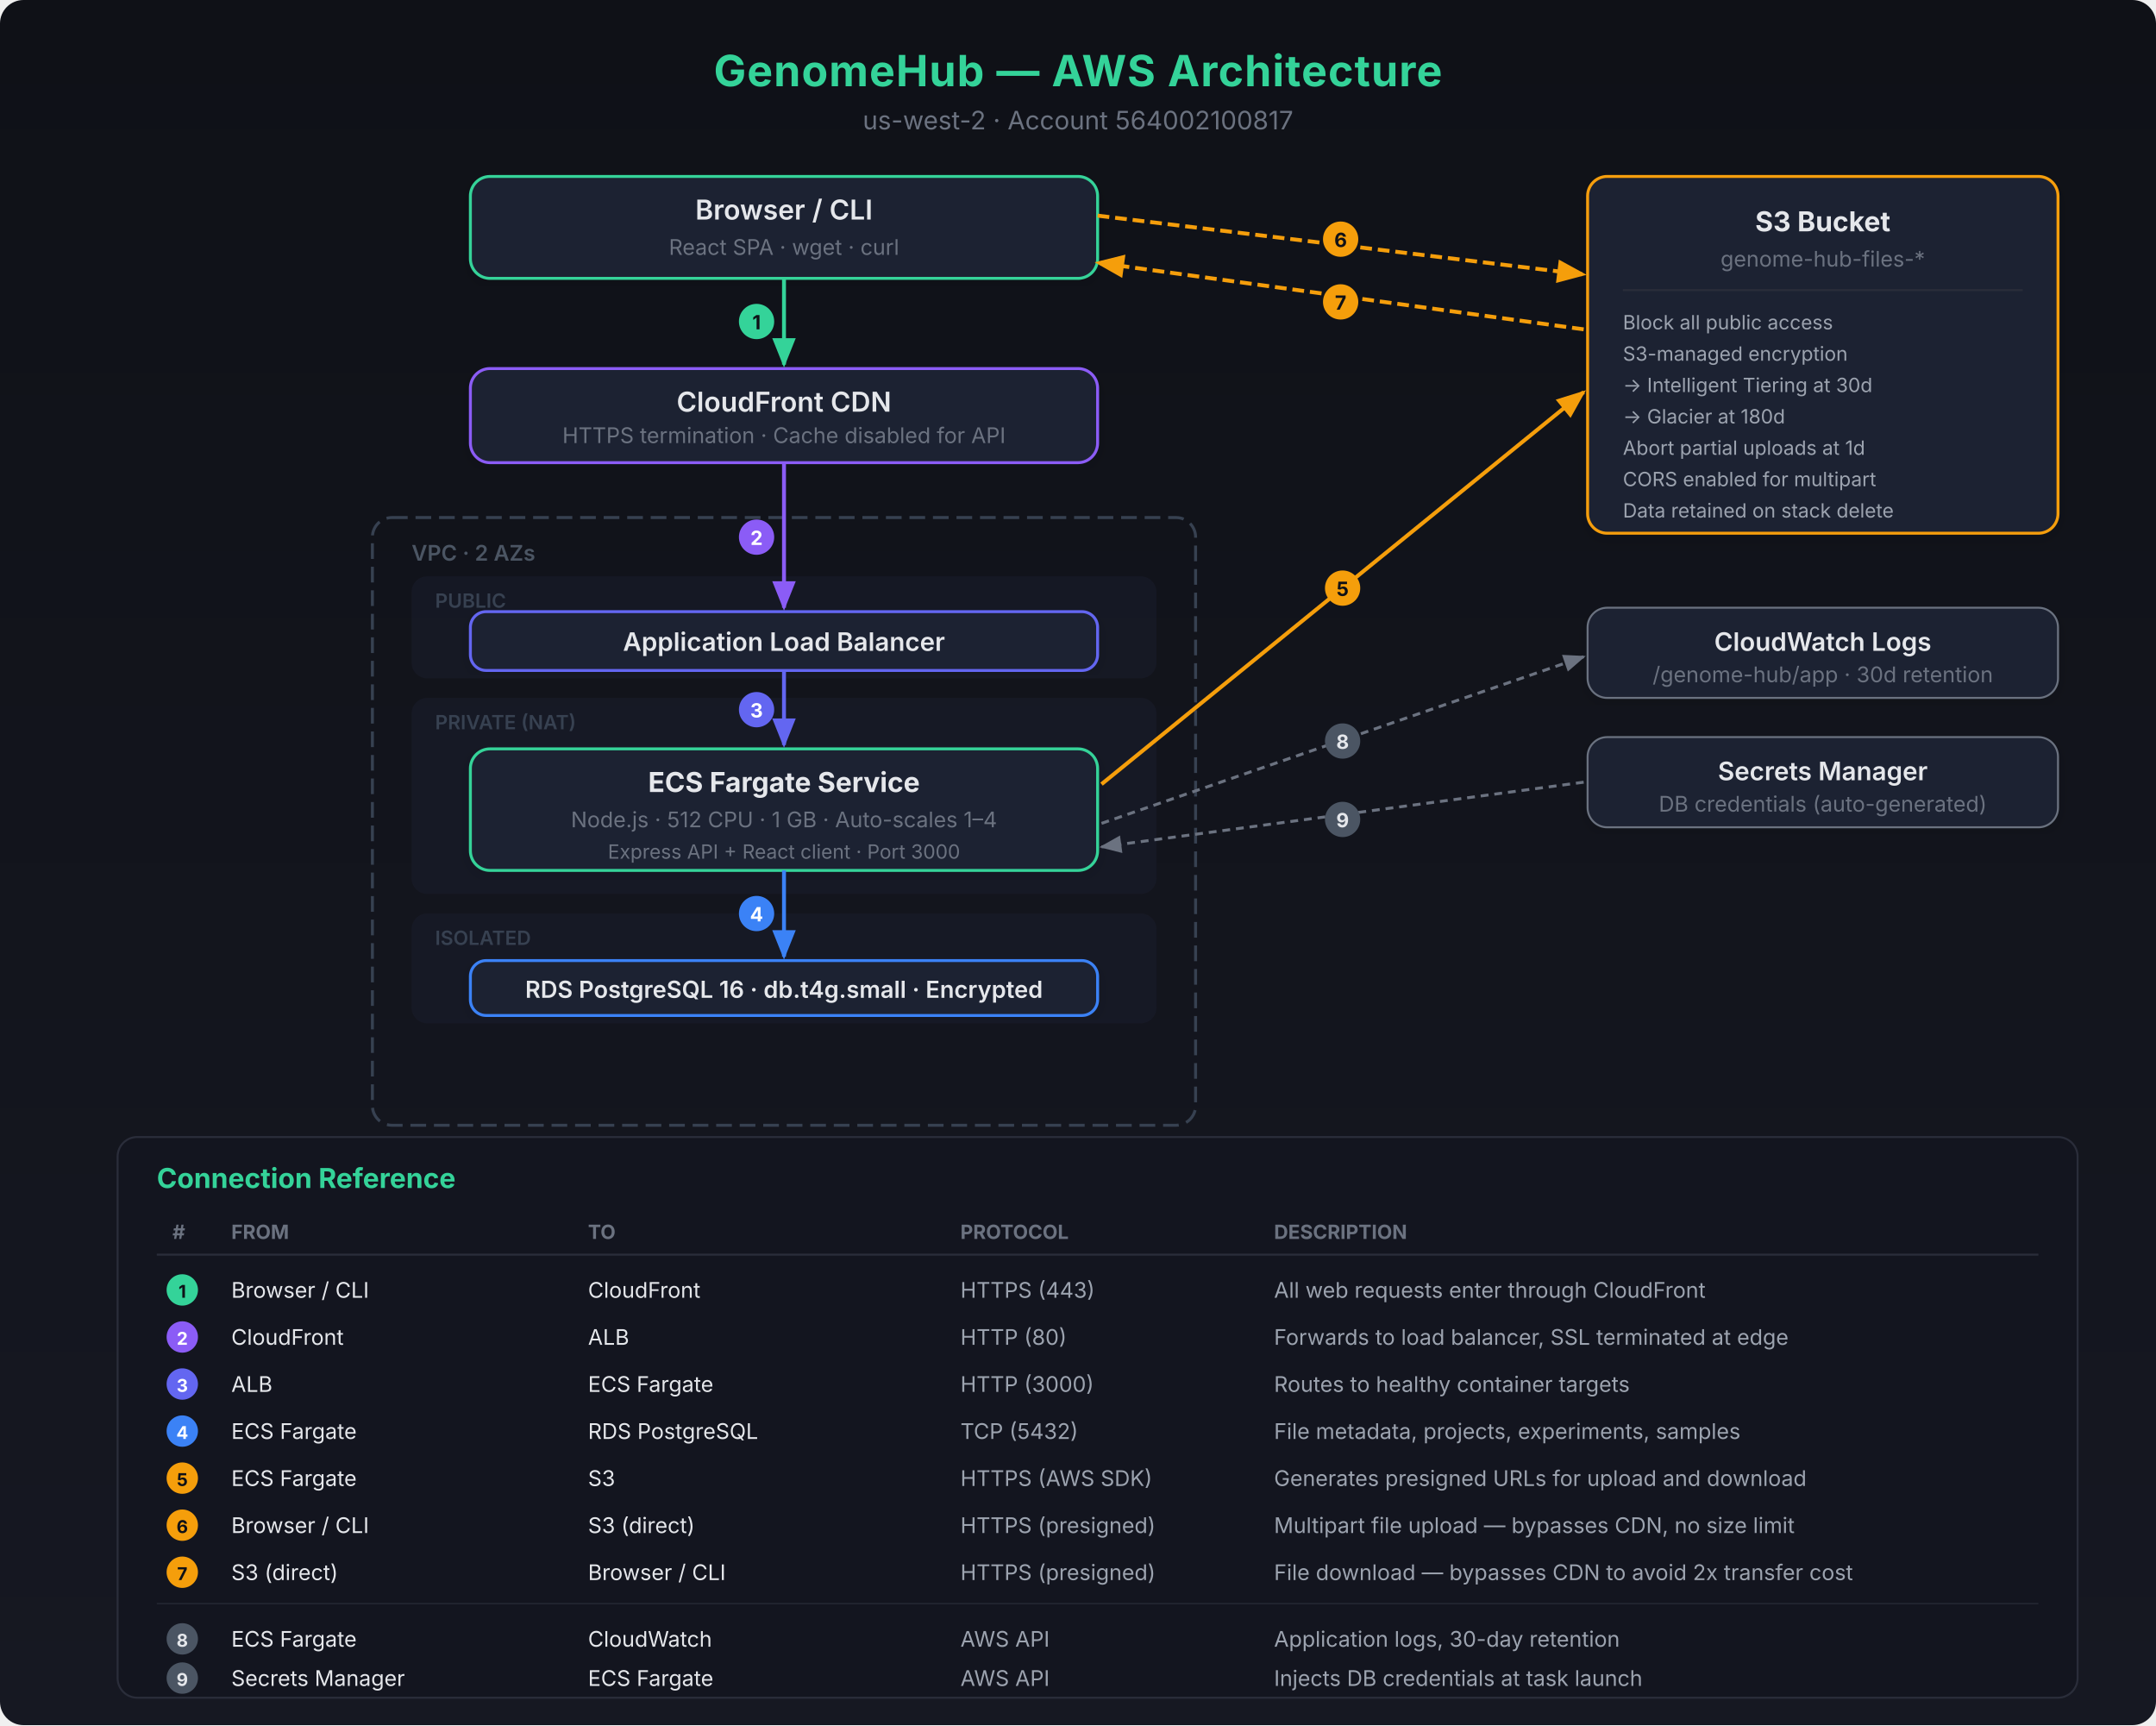
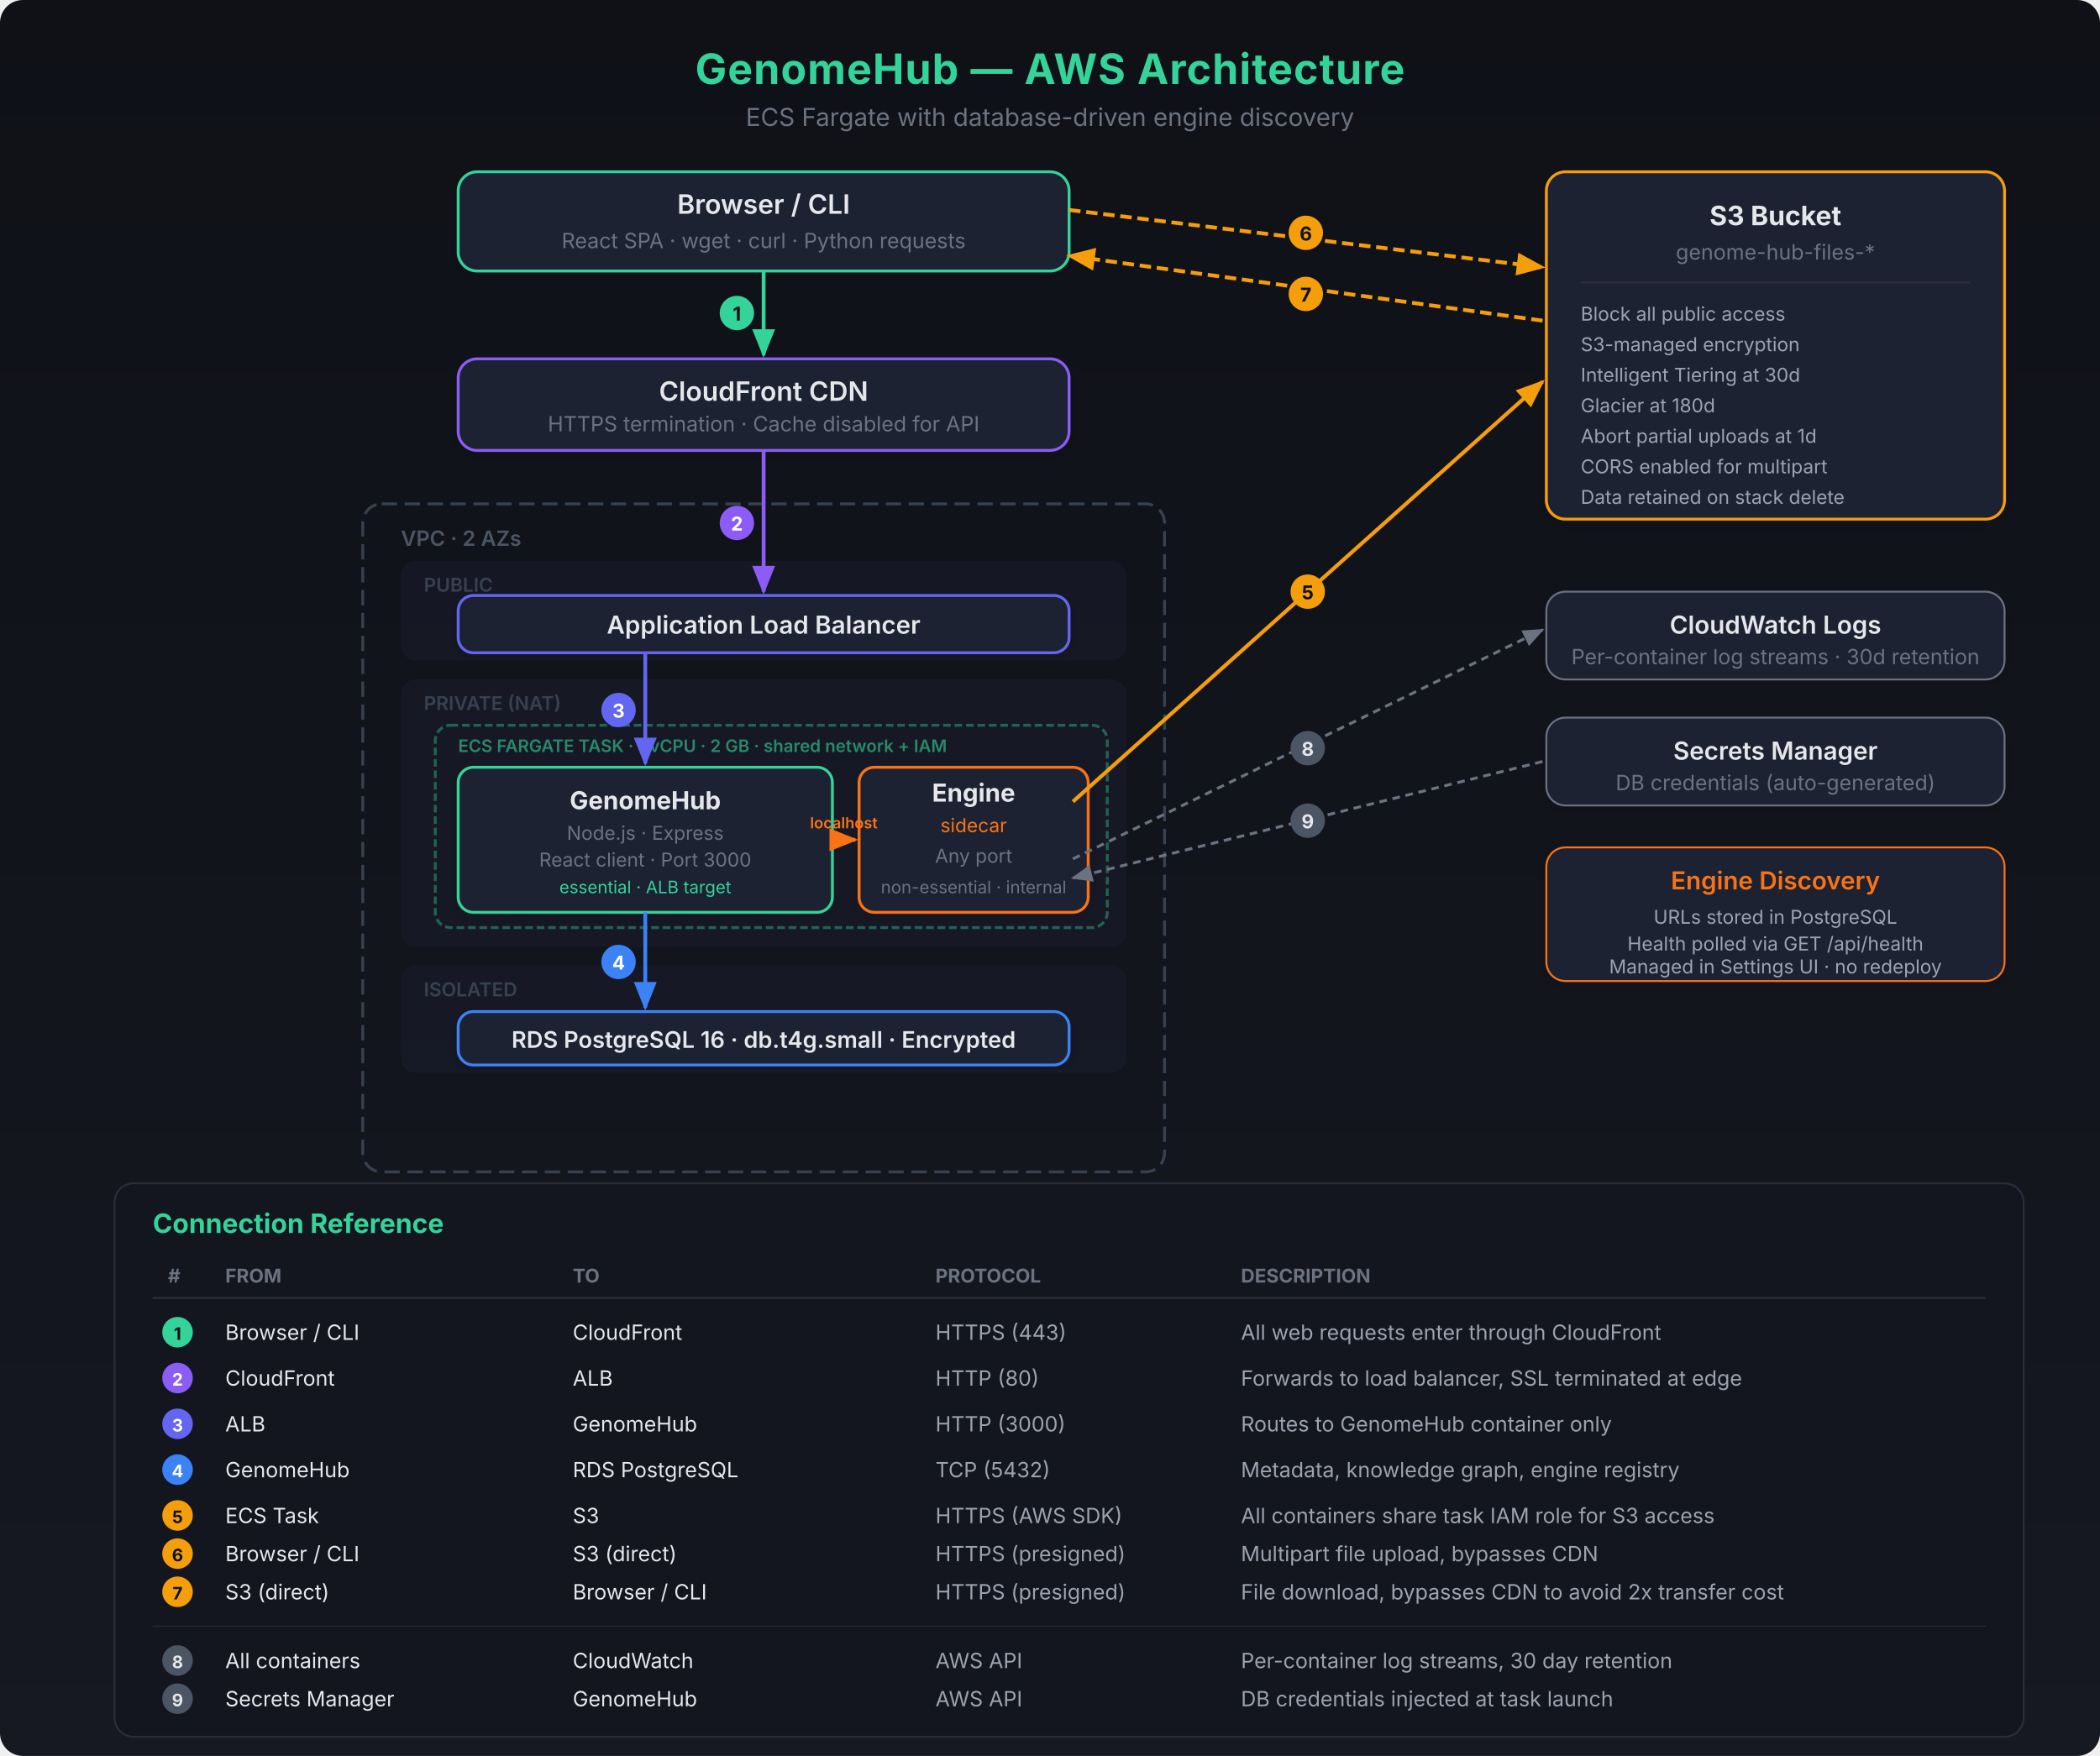
- <svg xmlns="http://www.w3.org/2000/svg" viewBox="0 0 1100 880" font-family="Inter, -apple-system, system-ui, sans-serif">
+ <svg xmlns="http://www.w3.org/2000/svg" viewBox="0 0 1100 920" font-family="Inter, -apple-system, system-ui, sans-serif">
  <defs>
    <filter id="shadow" x="-4%" y="-4%" width="108%" height="112%">
      <feDropShadow dx="0" dy="2" stdDeviation="4" flood-opacity="0.12" />
    </filter>
    <linearGradient id="bgGrad" x1="0" y1="0" x2="0" y2="1">
      <stop offset="0%" stop-color="#0f1117" />
      <stop offset="100%" stop-color="#161822" />
    </linearGradient>
    <marker id="arrowGreen" viewBox="0 0 10 8" refX="9" refY="4" markerWidth="8" markerHeight="6" orient="auto-start-reverse">
      <path d="M 0 0 L 10 4 L 0 8 z" fill="#34d399" />
    </marker>
    <marker id="arrowPurple" viewBox="0 0 10 8" refX="9" refY="4" markerWidth="8" markerHeight="6" orient="auto-start-reverse">
      <path d="M 0 0 L 10 4 L 0 8 z" fill="#8b5cf6" />
    </marker>
    <marker id="arrowIndigo" viewBox="0 0 10 8" refX="9" refY="4" markerWidth="8" markerHeight="6" orient="auto-start-reverse">
      <path d="M 0 0 L 10 4 L 0 8 z" fill="#6366f1" />
    </marker>
    <marker id="arrowBlue" viewBox="0 0 10 8" refX="9" refY="4" markerWidth="8" markerHeight="6" orient="auto-start-reverse">
      <path d="M 0 0 L 10 4 L 0 8 z" fill="#3b82f6" />
    </marker>
    <marker id="arrowYellow" viewBox="0 0 10 8" refX="9" refY="4" markerWidth="8" markerHeight="6" orient="auto-start-reverse">
      <path d="M 0 0 L 10 4 L 0 8 z" fill="#f59e0b" />
    </marker>
    <marker id="arrowGray" viewBox="0 0 10 8" refX="9" refY="4" markerWidth="8" markerHeight="6" orient="auto-start-reverse">
      <path d="M 0 0 L 10 4 L 0 8 z" fill="#6b7280" />
    </marker>
+     <marker id="arrowOrange" viewBox="0 0 10 8" refX="9" refY="4" markerWidth="8" markerHeight="6" orient="auto-start-reverse">
+       <path d="M 0 0 L 10 4 L 0 8 z" fill="#f97316" />
+     </marker>
  </defs>
-   <rect width="1100" height="880" fill="url(#bgGrad)" rx="12" />
+   <rect width="1100" height="920" fill="url(#bgGrad)" rx="12" />
  <text x="550" y="44" text-anchor="middle" fill="#34d399" font-size="22" font-weight="700" letter-spacing="0.5">GenomeHub — AWS Architecture</text>
-   <text x="550" y="66" text-anchor="middle" fill="#6b7280" font-size="13">us-west-2 · Account 564002100817</text>
+   <text x="550" y="66" text-anchor="middle" fill="#6b7280" font-size="13">ECS Fargate with database-driven engine discovery</text>
  <rect x="240" y="90" width="320" height="52" rx="10" fill="#1e2130" stroke="#34d399" stroke-width="1.5" filter="url(#shadow)" />
  <text x="400" y="112" text-anchor="middle" fill="#e5e7eb" font-size="14" font-weight="600">Browser / CLI</text>
-   <text x="400" y="130" text-anchor="middle" fill="#6b7280" font-size="11">React SPA · wget · curl</text>
+   <text x="400" y="130" text-anchor="middle" fill="#6b7280" font-size="11">React SPA · wget · curl · Python requests</text>
  <rect x="240" y="188" width="320" height="48" rx="10" fill="#1e2130" stroke="#8b5cf6" stroke-width="1.5" filter="url(#shadow)" />
  <text x="400" y="210" text-anchor="middle" fill="#e5e7eb" font-size="14" font-weight="600">CloudFront CDN</text>
  <text x="400" y="226" text-anchor="middle" fill="#6b7280" font-size="11">HTTPS termination · Cache disabled for API</text>
-   <rect x="190" y="264" width="420" height="310" rx="10" fill="none" stroke="#374151" stroke-width="1.5" stroke-dasharray="8 4" />
+   <rect x="190" y="264" width="420" height="350" rx="10" fill="none" stroke="#374151" stroke-width="1.5" stroke-dasharray="8 4" />
  <text x="210" y="286" fill="#4b5563" font-size="11" font-weight="600">VPC · 2 AZs</text>
  <rect x="210" y="294" width="380" height="52" rx="8" fill="#1a1d2e" opacity="0.5" />
  <text x="222" y="310" fill="#374151" font-size="10" font-weight="600">PUBLIC</text>
  <rect x="240" y="312" width="320" height="30" rx="8" fill="#1e2130" stroke="#6366f1" stroke-width="1.5" filter="url(#shadow)" />
  <text x="400" y="332" text-anchor="middle" fill="#e5e7eb" font-size="13" font-weight="600">Application Load Balancer</text>
-   <rect x="210" y="356" width="380" height="100" rx="8" fill="#1a1d2e" opacity="0.5" />
+   <rect x="210" y="356" width="380" height="140" rx="8" fill="#1a1d2e" opacity="0.5" />
  <text x="222" y="372" fill="#374151" font-size="10" font-weight="600">PRIVATE (NAT)</text>
-   <rect x="240" y="382" width="320" height="62" rx="10" fill="#1e2130" stroke="#34d399" stroke-width="1.5" filter="url(#shadow)" />
-   <text x="400" y="404" text-anchor="middle" fill="#e5e7eb" font-size="14" font-weight="700">ECS Fargate Service</text>
-   <text x="400" y="422" text-anchor="middle" fill="#6b7280" font-size="11">Node.js · 512 CPU · 1 GB · Auto-scales 1–4</text>
-   <text x="400" y="438" text-anchor="middle" fill="#6b7280" font-size="10">Express API + React client · Port 3000</text>
-   <rect x="210" y="466" width="380" height="56" rx="8" fill="#1a1d2e" opacity="0.5" />
-   <text x="222" y="482" fill="#374151" font-size="10" font-weight="600">ISOLATED</text>
-   <rect x="240" y="490" width="320" height="28" rx="8" fill="#1e2130" stroke="#3b82f6" stroke-width="1.5" filter="url(#shadow)" />
-   <text x="400" y="509" text-anchor="middle" fill="#e5e7eb" font-size="12" font-weight="600">RDS PostgreSQL 16 · db.t4g.small · Encrypted</text>
+   <rect x="228" y="380" width="352" height="106" rx="8" fill="none" stroke="#34d399" stroke-width="1.5" stroke-dasharray="4 2" opacity="0.4" />
+   <text x="240" y="394" fill="#34d399" font-size="9" font-weight="600" opacity="0.6">ECS FARGATE TASK · 1 vCPU · 2 GB · shared network + IAM</text>
+   <rect x="240" y="402" width="196" height="76" rx="8" fill="#1e2130" stroke="#34d399" stroke-width="1.5" filter="url(#shadow)" />
+   <text x="338" y="424" text-anchor="middle" fill="#e5e7eb" font-size="13" font-weight="700">GenomeHub</text>
+   <text x="338" y="440" text-anchor="middle" fill="#6b7280" font-size="10">Node.js · Express</text>
+   <text x="338" y="454" text-anchor="middle" fill="#6b7280" font-size="10">React client · Port 3000</text>
+   <text x="338" y="468" text-anchor="middle" fill="#34d399" font-size="9">essential · ALB target</text>
+   <rect x="450" y="402" width="120" height="76" rx="8" fill="#1e2130" stroke="#f97316" stroke-width="1.5" filter="url(#shadow)" />
+   <text x="510" y="420" text-anchor="middle" fill="#e5e7eb" font-size="13" font-weight="700">Engine</text>
+   <text x="510" y="436" text-anchor="middle" fill="#f97316" font-size="10">sidecar</text>
+   <text x="510" y="452" text-anchor="middle" fill="#6b7280" font-size="10">Any port</text>
+   <text x="510" y="468" text-anchor="middle" fill="#6b7280" font-size="9">non-essential · internal</text>
+   <line x1="436" y1="440" x2="448" y2="440" stroke="#f97316" stroke-width="2" marker-end="url(#arrowOrange)" />
+   <text x="442" y="434" text-anchor="middle" fill="#f97316" font-size="8" font-weight="600">localhost</text>
+   <rect x="210" y="506" width="380" height="56" rx="8" fill="#1a1d2e" opacity="0.5" />
+   <text x="222" y="522" fill="#374151" font-size="10" font-weight="600">ISOLATED</text>
+   <rect x="240" y="530" width="320" height="28" rx="8" fill="#1e2130" stroke="#3b82f6" stroke-width="1.5" filter="url(#shadow)" />
+   <text x="400" y="549" text-anchor="middle" fill="#e5e7eb" font-size="12" font-weight="600">RDS PostgreSQL 16 · db.t4g.small · Encrypted</text>
  <rect x="810" y="90" width="240" height="182" rx="10" fill="#1e2130" stroke="#f59e0b" stroke-width="1.5" filter="url(#shadow)" />
  <text x="930" y="118" text-anchor="middle" fill="#e5e7eb" font-size="14" font-weight="700">S3 Bucket</text>
  <text x="930" y="136" text-anchor="middle" fill="#6b7280" font-size="11">genome-hub-files-*</text>
  <line x1="828" y1="148" x2="1032" y2="148" stroke="#2a2d3a" stroke-width="1" />
  <text x="828" y="168" fill="#9ca3af" font-size="10">Block all public access</text>
  <text x="828" y="184" fill="#9ca3af" font-size="10">S3-managed encryption</text>
-   <text x="828" y="200" fill="#9ca3af" font-size="10">→ Intelligent Tiering at 30d</text>
-   <text x="828" y="216" fill="#9ca3af" font-size="10">→ Glacier at 180d</text>
+   <text x="828" y="200" fill="#9ca3af" font-size="10">Intelligent Tiering at 30d</text>
+   <text x="828" y="216" fill="#9ca3af" font-size="10">Glacier at 180d</text>
  <text x="828" y="232" fill="#9ca3af" font-size="10">Abort partial uploads at 1d</text>
  <text x="828" y="248" fill="#9ca3af" font-size="10">CORS enabled for multipart</text>
  <text x="828" y="264" fill="#9ca3af" font-size="10">Data retained on stack delete</text>
  <rect x="810" y="310" width="240" height="46" rx="10" fill="#1e2130" stroke="#6b7280" stroke-width="1" filter="url(#shadow)" />
  <text x="930" y="332" text-anchor="middle" fill="#e5e7eb" font-size="13" font-weight="600">CloudWatch Logs</text>
-   <text x="930" y="348" text-anchor="middle" fill="#6b7280" font-size="11">/genome-hub/app · 30d retention</text>
+   <text x="930" y="348" text-anchor="middle" fill="#6b7280" font-size="11">Per-container log streams · 30d retention</text>
  <rect x="810" y="376" width="240" height="46" rx="10" fill="#1e2130" stroke="#6b7280" stroke-width="1" filter="url(#shadow)" />
  <text x="930" y="398" text-anchor="middle" fill="#e5e7eb" font-size="13" font-weight="600">Secrets Manager</text>
  <text x="930" y="414" text-anchor="middle" fill="#6b7280" font-size="11">DB credentials (auto-generated)</text>
+   <rect x="810" y="444" width="240" height="70" rx="10" fill="#1e2130" stroke="#f97316" stroke-width="1" filter="url(#shadow)" />
+   <text x="930" y="466" text-anchor="middle" fill="#f97316" font-size="13" font-weight="600">Engine Discovery</text>
+   <text x="930" y="484" text-anchor="middle" fill="#9ca3af" font-size="10">URLs stored in PostgreSQL</text>
+   <text x="930" y="498" text-anchor="middle" fill="#9ca3af" font-size="10">Health polled via GET /api/health</text>
+   <text x="930" y="510" text-anchor="middle" fill="#9ca3af" font-size="10">Managed in Settings UI · no redeploy</text>
  <line x1="400" y1="142" x2="400" y2="186" stroke="#34d399" stroke-width="2" marker-end="url(#arrowGreen)" />
  <circle cx="386" cy="164" r="9" fill="#34d399" />
  <text x="386" y="168" text-anchor="middle" fill="#0f1117" font-size="10" font-weight="700">1</text>
  <line x1="400" y1="236" x2="400" y2="310" stroke="#8b5cf6" stroke-width="2" marker-end="url(#arrowPurple)" />
  <circle cx="386" cy="274" r="9" fill="#8b5cf6" />
  <text x="386" y="278" text-anchor="middle" fill="#fff" font-size="10" font-weight="700">2</text>
-   <line x1="400" y1="342" x2="400" y2="380" stroke="#6366f1" stroke-width="2" marker-end="url(#arrowIndigo)" />
-   <circle cx="386" cy="362" r="9" fill="#6366f1" />
-   <text x="386" y="366" text-anchor="middle" fill="#fff" font-size="10" font-weight="700">3</text>
-   <line x1="400" y1="444" x2="400" y2="488" stroke="#3b82f6" stroke-width="2" marker-end="url(#arrowBlue)" />
-   <circle cx="386" cy="466" r="9" fill="#3b82f6" />
-   <text x="386" y="470" text-anchor="middle" fill="#fff" font-size="10" font-weight="700">4</text>
-   <path d="M 562 400 L 808 200" fill="none" stroke="#f59e0b" stroke-width="2" marker-end="url(#arrowYellow)" />
-   <circle cx="685" cy="300" r="9" fill="#f59e0b" />
-   <text x="685" y="304" text-anchor="middle" fill="#0f1117" font-size="10" font-weight="700">5</text>
+   <line x1="338" y1="342" x2="338" y2="400" stroke="#6366f1" stroke-width="2" marker-end="url(#arrowIndigo)" />
+   <circle cx="324" cy="372" r="9" fill="#6366f1" />
+   <text x="324" y="376" text-anchor="middle" fill="#fff" font-size="10" font-weight="700">3</text>
+   <line x1="338" y1="478" x2="338" y2="528" stroke="#3b82f6" stroke-width="2" marker-end="url(#arrowBlue)" />
+   <circle cx="324" cy="504" r="9" fill="#3b82f6" />
+   <text x="324" y="508" text-anchor="middle" fill="#fff" font-size="10" font-weight="700">4</text>
+   <path d="M 562 420 L 808 200" fill="none" stroke="#f59e0b" stroke-width="2" marker-end="url(#arrowYellow)" />
+   <circle cx="685" cy="310" r="9" fill="#f59e0b" />
+   <text x="685" y="314" text-anchor="middle" fill="#0f1117" font-size="10" font-weight="700">5</text>
  <path d="M 560 110 L 808 140" fill="none" stroke="#f59e0b" stroke-width="2" stroke-dasharray="6 3" marker-end="url(#arrowYellow)" />
  <circle cx="684" cy="122" r="9" fill="#f59e0b" />
  <text x="684" y="126" text-anchor="middle" fill="#0f1117" font-size="10" font-weight="700">6</text>
  <path d="M 808 168 L 560 134" fill="none" stroke="#f59e0b" stroke-width="2" stroke-dasharray="6 3" marker-end="url(#arrowYellow)" />
  <circle cx="684" cy="154" r="9" fill="#f59e0b" />
  <text x="684" y="158" text-anchor="middle" fill="#0f1117" font-size="10" font-weight="700">7</text>
-   <path d="M 562 420 L 808 335" fill="none" stroke="#6b7280" stroke-width="1.5" stroke-dasharray="4 3" marker-end="url(#arrowGray)" />
-   <circle cx="685" cy="378" r="9" fill="#4b5563" />
-   <text x="685" y="382" text-anchor="middle" fill="#e5e7eb" font-size="10" font-weight="700">8</text>
-   <path d="M 808 399 L 562 432" fill="none" stroke="#6b7280" stroke-width="1.5" stroke-dasharray="4 3" marker-end="url(#arrowGray)" />
-   <circle cx="685" cy="418" r="9" fill="#4b5563" />
-   <text x="685" y="422" text-anchor="middle" fill="#e5e7eb" font-size="10" font-weight="700">9</text>
-   <rect x="60" y="580" width="1000" height="286" rx="10" fill="#13151f" stroke="#2a2d3a" stroke-width="1" />
-   <text x="80" y="606" fill="#34d399" font-size="14" font-weight="700">Connection Reference</text>
-   <text x="88" y="632" fill="#6b7280" font-size="10" font-weight="700">#</text>
-   <text x="118" y="632" fill="#6b7280" font-size="10" font-weight="700">FROM</text>
-   <text x="300" y="632" fill="#6b7280" font-size="10" font-weight="700">TO</text>
-   <text x="490" y="632" fill="#6b7280" font-size="10" font-weight="700">PROTOCOL</text>
-   <text x="650" y="632" fill="#6b7280" font-size="10" font-weight="700">DESCRIPTION</text>
-   <line x1="80" y1="640" x2="1040" y2="640" stroke="#2a2d3a" stroke-width="1" />
-   <circle cx="93" cy="658" r="8" fill="#34d399" />
-   <text x="93" y="662" text-anchor="middle" fill="#0f1117" font-size="9" font-weight="700">1</text>
-   <text x="118" y="662" fill="#e5e7eb" font-size="11">Browser / CLI</text>
-   <text x="300" y="662" fill="#e5e7eb" font-size="11">CloudFront</text>
-   <text x="490" y="662" fill="#9ca3af" font-size="11">HTTPS (443)</text>
-   <text x="650" y="662" fill="#9ca3af" font-size="11">All web requests enter through CloudFront</text>
-   <circle cx="93" cy="682" r="8" fill="#8b5cf6" />
-   <text x="93" y="686" text-anchor="middle" fill="#fff" font-size="9" font-weight="700">2</text>
-   <text x="118" y="686" fill="#e5e7eb" font-size="11">CloudFront</text>
-   <text x="300" y="686" fill="#e5e7eb" font-size="11">ALB</text>
-   <text x="490" y="686" fill="#9ca3af" font-size="11">HTTP (80)</text>
-   <text x="650" y="686" fill="#9ca3af" font-size="11">Forwards to load balancer, SSL terminated at edge</text>
-   <circle cx="93" cy="706" r="8" fill="#6366f1" />
-   <text x="93" y="710" text-anchor="middle" fill="#fff" font-size="9" font-weight="700">3</text>
-   <text x="118" y="710" fill="#e5e7eb" font-size="11">ALB</text>
-   <text x="300" y="710" fill="#e5e7eb" font-size="11">ECS Fargate</text>
-   <text x="490" y="710" fill="#9ca3af" font-size="11">HTTP (3000)</text>
-   <text x="650" y="710" fill="#9ca3af" font-size="11">Routes to healthy container targets</text>
-   <circle cx="93" cy="730" r="8" fill="#3b82f6" />
-   <text x="93" y="734" text-anchor="middle" fill="#fff" font-size="9" font-weight="700">4</text>
-   <text x="118" y="734" fill="#e5e7eb" font-size="11">ECS Fargate</text>
-   <text x="300" y="734" fill="#e5e7eb" font-size="11">RDS PostgreSQL</text>
-   <text x="490" y="734" fill="#9ca3af" font-size="11">TCP (5432)</text>
-   <text x="650" y="734" fill="#9ca3af" font-size="11">File metadata, projects, experiments, samples</text>
-   <circle cx="93" cy="754" r="8" fill="#f59e0b" />
-   <text x="93" y="758" text-anchor="middle" fill="#0f1117" font-size="9" font-weight="700">5</text>
-   <text x="118" y="758" fill="#e5e7eb" font-size="11">ECS Fargate</text>
-   <text x="300" y="758" fill="#e5e7eb" font-size="11">S3</text>
-   <text x="490" y="758" fill="#9ca3af" font-size="11">HTTPS (AWS SDK)</text>
-   <text x="650" y="758" fill="#9ca3af" font-size="11">Generates presigned URLs for upload and download</text>
-   <circle cx="93" cy="778" r="8" fill="#f59e0b" />
-   <text x="93" y="782" text-anchor="middle" fill="#0f1117" font-size="9" font-weight="700">6</text>
-   <text x="118" y="782" fill="#e5e7eb" font-size="11">Browser / CLI</text>
-   <text x="300" y="782" fill="#e5e7eb" font-size="11">S3 (direct)</text>
-   <text x="490" y="782" fill="#9ca3af" font-size="11">HTTPS (presigned)</text>
-   <text x="650" y="782" fill="#9ca3af" font-size="11">Multipart file upload — bypasses CDN, no size limit</text>
-   <circle cx="93" cy="802" r="8" fill="#f59e0b" />
-   <text x="93" y="806" text-anchor="middle" fill="#0f1117" font-size="9" font-weight="700">7</text>
-   <text x="118" y="806" fill="#e5e7eb" font-size="11">S3 (direct)</text>
-   <text x="300" y="806" fill="#e5e7eb" font-size="11">Browser / CLI</text>
-   <text x="490" y="806" fill="#9ca3af" font-size="11">HTTPS (presigned)</text>
-   <text x="650" y="806" fill="#9ca3af" font-size="11">File download — bypasses CDN to avoid 2x transfer cost</text>
-   <line x1="80" y1="818" x2="1040" y2="818" stroke="#2a2d3a" stroke-width="0.5" />
-   <circle cx="93" cy="836" r="8" fill="#4b5563" />
-   <text x="93" y="840" text-anchor="middle" fill="#e5e7eb" font-size="9" font-weight="700">8</text>
-   <text x="118" y="840" fill="#e5e7eb" font-size="11">ECS Fargate</text>
-   <text x="300" y="840" fill="#e5e7eb" font-size="11">CloudWatch</text>
-   <text x="490" y="840" fill="#9ca3af" font-size="11">AWS API</text>
-   <text x="650" y="840" fill="#9ca3af" font-size="11">Application logs, 30-day retention</text>
-   <circle cx="93" cy="856" r="8" fill="#4b5563" />
-   <text x="93" y="860" text-anchor="middle" fill="#e5e7eb" font-size="9" font-weight="700">9</text>
-   <text x="118" y="860" fill="#e5e7eb" font-size="11">Secrets Manager</text>
-   <text x="300" y="860" fill="#e5e7eb" font-size="11">ECS Fargate</text>
-   <text x="490" y="860" fill="#9ca3af" font-size="11">AWS API</text>
-   <text x="650" y="860" fill="#9ca3af" font-size="11">Injects DB credentials at task launch</text>
+   <path d="M 562 450 L 808 330" fill="none" stroke="#6b7280" stroke-width="1.5" stroke-dasharray="4 3" marker-end="url(#arrowGray)" />
+   <circle cx="685" cy="392" r="9" fill="#4b5563" />
+   <text x="685" y="396" text-anchor="middle" fill="#e5e7eb" font-size="10" font-weight="700">8</text>
+   <path d="M 808 399 L 562 460" fill="none" stroke="#6b7280" stroke-width="1.5" stroke-dasharray="4 3" marker-end="url(#arrowGray)" />
+   <circle cx="685" cy="430" r="9" fill="#4b5563" />
+   <text x="685" y="434" text-anchor="middle" fill="#e5e7eb" font-size="10" font-weight="700">9</text>
+   <rect x="60" y="620" width="1000" height="290" rx="10" fill="#13151f" stroke="#2a2d3a" stroke-width="1" />
+   <text x="80" y="646" fill="#34d399" font-size="14" font-weight="700">Connection Reference</text>
+   <text x="88" y="672" fill="#6b7280" font-size="10" font-weight="700">#</text>
+   <text x="118" y="672" fill="#6b7280" font-size="10" font-weight="700">FROM</text>
+   <text x="300" y="672" fill="#6b7280" font-size="10" font-weight="700">TO</text>
+   <text x="490" y="672" fill="#6b7280" font-size="10" font-weight="700">PROTOCOL</text>
+   <text x="650" y="672" fill="#6b7280" font-size="10" font-weight="700">DESCRIPTION</text>
+   <line x1="80" y1="680" x2="1040" y2="680" stroke="#2a2d3a" stroke-width="1" />
+   <circle cx="93" cy="698" r="8" fill="#34d399" />
+   <text x="93" y="702" text-anchor="middle" fill="#0f1117" font-size="9" font-weight="700">1</text>
+   <text x="118" y="702" fill="#e5e7eb" font-size="11">Browser / CLI</text>
+   <text x="300" y="702" fill="#e5e7eb" font-size="11">CloudFront</text>
+   <text x="490" y="702" fill="#9ca3af" font-size="11">HTTPS (443)</text>
+   <text x="650" y="702" fill="#9ca3af" font-size="11">All web requests enter through CloudFront</text>
+   <circle cx="93" cy="722" r="8" fill="#8b5cf6" />
+   <text x="93" y="726" text-anchor="middle" fill="#fff" font-size="9" font-weight="700">2</text>
+   <text x="118" y="726" fill="#e5e7eb" font-size="11">CloudFront</text>
+   <text x="300" y="726" fill="#e5e7eb" font-size="11">ALB</text>
+   <text x="490" y="726" fill="#9ca3af" font-size="11">HTTP (80)</text>
+   <text x="650" y="726" fill="#9ca3af" font-size="11">Forwards to load balancer, SSL terminated at edge</text>
+   <circle cx="93" cy="746" r="8" fill="#6366f1" />
+   <text x="93" y="750" text-anchor="middle" fill="#fff" font-size="9" font-weight="700">3</text>
+   <text x="118" y="750" fill="#e5e7eb" font-size="11">ALB</text>
+   <text x="300" y="750" fill="#e5e7eb" font-size="11">GenomeHub</text>
+   <text x="490" y="750" fill="#9ca3af" font-size="11">HTTP (3000)</text>
+   <text x="650" y="750" fill="#9ca3af" font-size="11">Routes to GenomeHub container only</text>
+   <circle cx="93" cy="770" r="8" fill="#3b82f6" />
+   <text x="93" y="774" text-anchor="middle" fill="#fff" font-size="9" font-weight="700">4</text>
+   <text x="118" y="774" fill="#e5e7eb" font-size="11">GenomeHub</text>
+   <text x="300" y="774" fill="#e5e7eb" font-size="11">RDS PostgreSQL</text>
+   <text x="490" y="774" fill="#9ca3af" font-size="11">TCP (5432)</text>
+   <text x="650" y="774" fill="#9ca3af" font-size="11">Metadata, knowledge graph, engine registry</text>
+   <circle cx="93" cy="794" r="8" fill="#f59e0b" />
+   <text x="93" y="798" text-anchor="middle" fill="#0f1117" font-size="9" font-weight="700">5</text>
+   <text x="118" y="798" fill="#e5e7eb" font-size="11">ECS Task</text>
+   <text x="300" y="798" fill="#e5e7eb" font-size="11">S3</text>
+   <text x="490" y="798" fill="#9ca3af" font-size="11">HTTPS (AWS SDK)</text>
+   <text x="650" y="798" fill="#9ca3af" font-size="11">All containers share task IAM role for S3 access</text>
+   <circle cx="93" cy="814" r="8" fill="#f59e0b" />
+   <text x="93" y="818" text-anchor="middle" fill="#0f1117" font-size="9" font-weight="700">6</text>
+   <text x="118" y="818" fill="#e5e7eb" font-size="11">Browser / CLI</text>
+   <text x="300" y="818" fill="#e5e7eb" font-size="11">S3 (direct)</text>
+   <text x="490" y="818" fill="#9ca3af" font-size="11">HTTPS (presigned)</text>
+   <text x="650" y="818" fill="#9ca3af" font-size="11">Multipart file upload, bypasses CDN</text>
+   <circle cx="93" cy="834" r="8" fill="#f59e0b" />
+   <text x="93" y="838" text-anchor="middle" fill="#0f1117" font-size="9" font-weight="700">7</text>
+   <text x="118" y="838" fill="#e5e7eb" font-size="11">S3 (direct)</text>
+   <text x="300" y="838" fill="#e5e7eb" font-size="11">Browser / CLI</text>
+   <text x="490" y="838" fill="#9ca3af" font-size="11">HTTPS (presigned)</text>
+   <text x="650" y="838" fill="#9ca3af" font-size="11">File download, bypasses CDN to avoid 2x transfer cost</text>
+   <line x1="80" y1="852" x2="1040" y2="852" stroke="#2a2d3a" stroke-width="0.5" />
+   <circle cx="93" cy="870" r="8" fill="#4b5563" />
+   <text x="93" y="874" text-anchor="middle" fill="#e5e7eb" font-size="9" font-weight="700">8</text>
+   <text x="118" y="874" fill="#e5e7eb" font-size="11">All containers</text>
+   <text x="300" y="874" fill="#e5e7eb" font-size="11">CloudWatch</text>
+   <text x="490" y="874" fill="#9ca3af" font-size="11">AWS API</text>
+   <text x="650" y="874" fill="#9ca3af" font-size="11">Per-container log streams, 30 day retention</text>
+   <circle cx="93" cy="890" r="8" fill="#4b5563" />
+   <text x="93" y="894" text-anchor="middle" fill="#e5e7eb" font-size="9" font-weight="700">9</text>
+   <text x="118" y="894" fill="#e5e7eb" font-size="11">Secrets Manager</text>
+   <text x="300" y="894" fill="#e5e7eb" font-size="11">GenomeHub</text>
+   <text x="490" y="894" fill="#9ca3af" font-size="11">AWS API</text>
+   <text x="650" y="894" fill="#9ca3af" font-size="11">DB credentials injected at task launch</text>
</svg>
